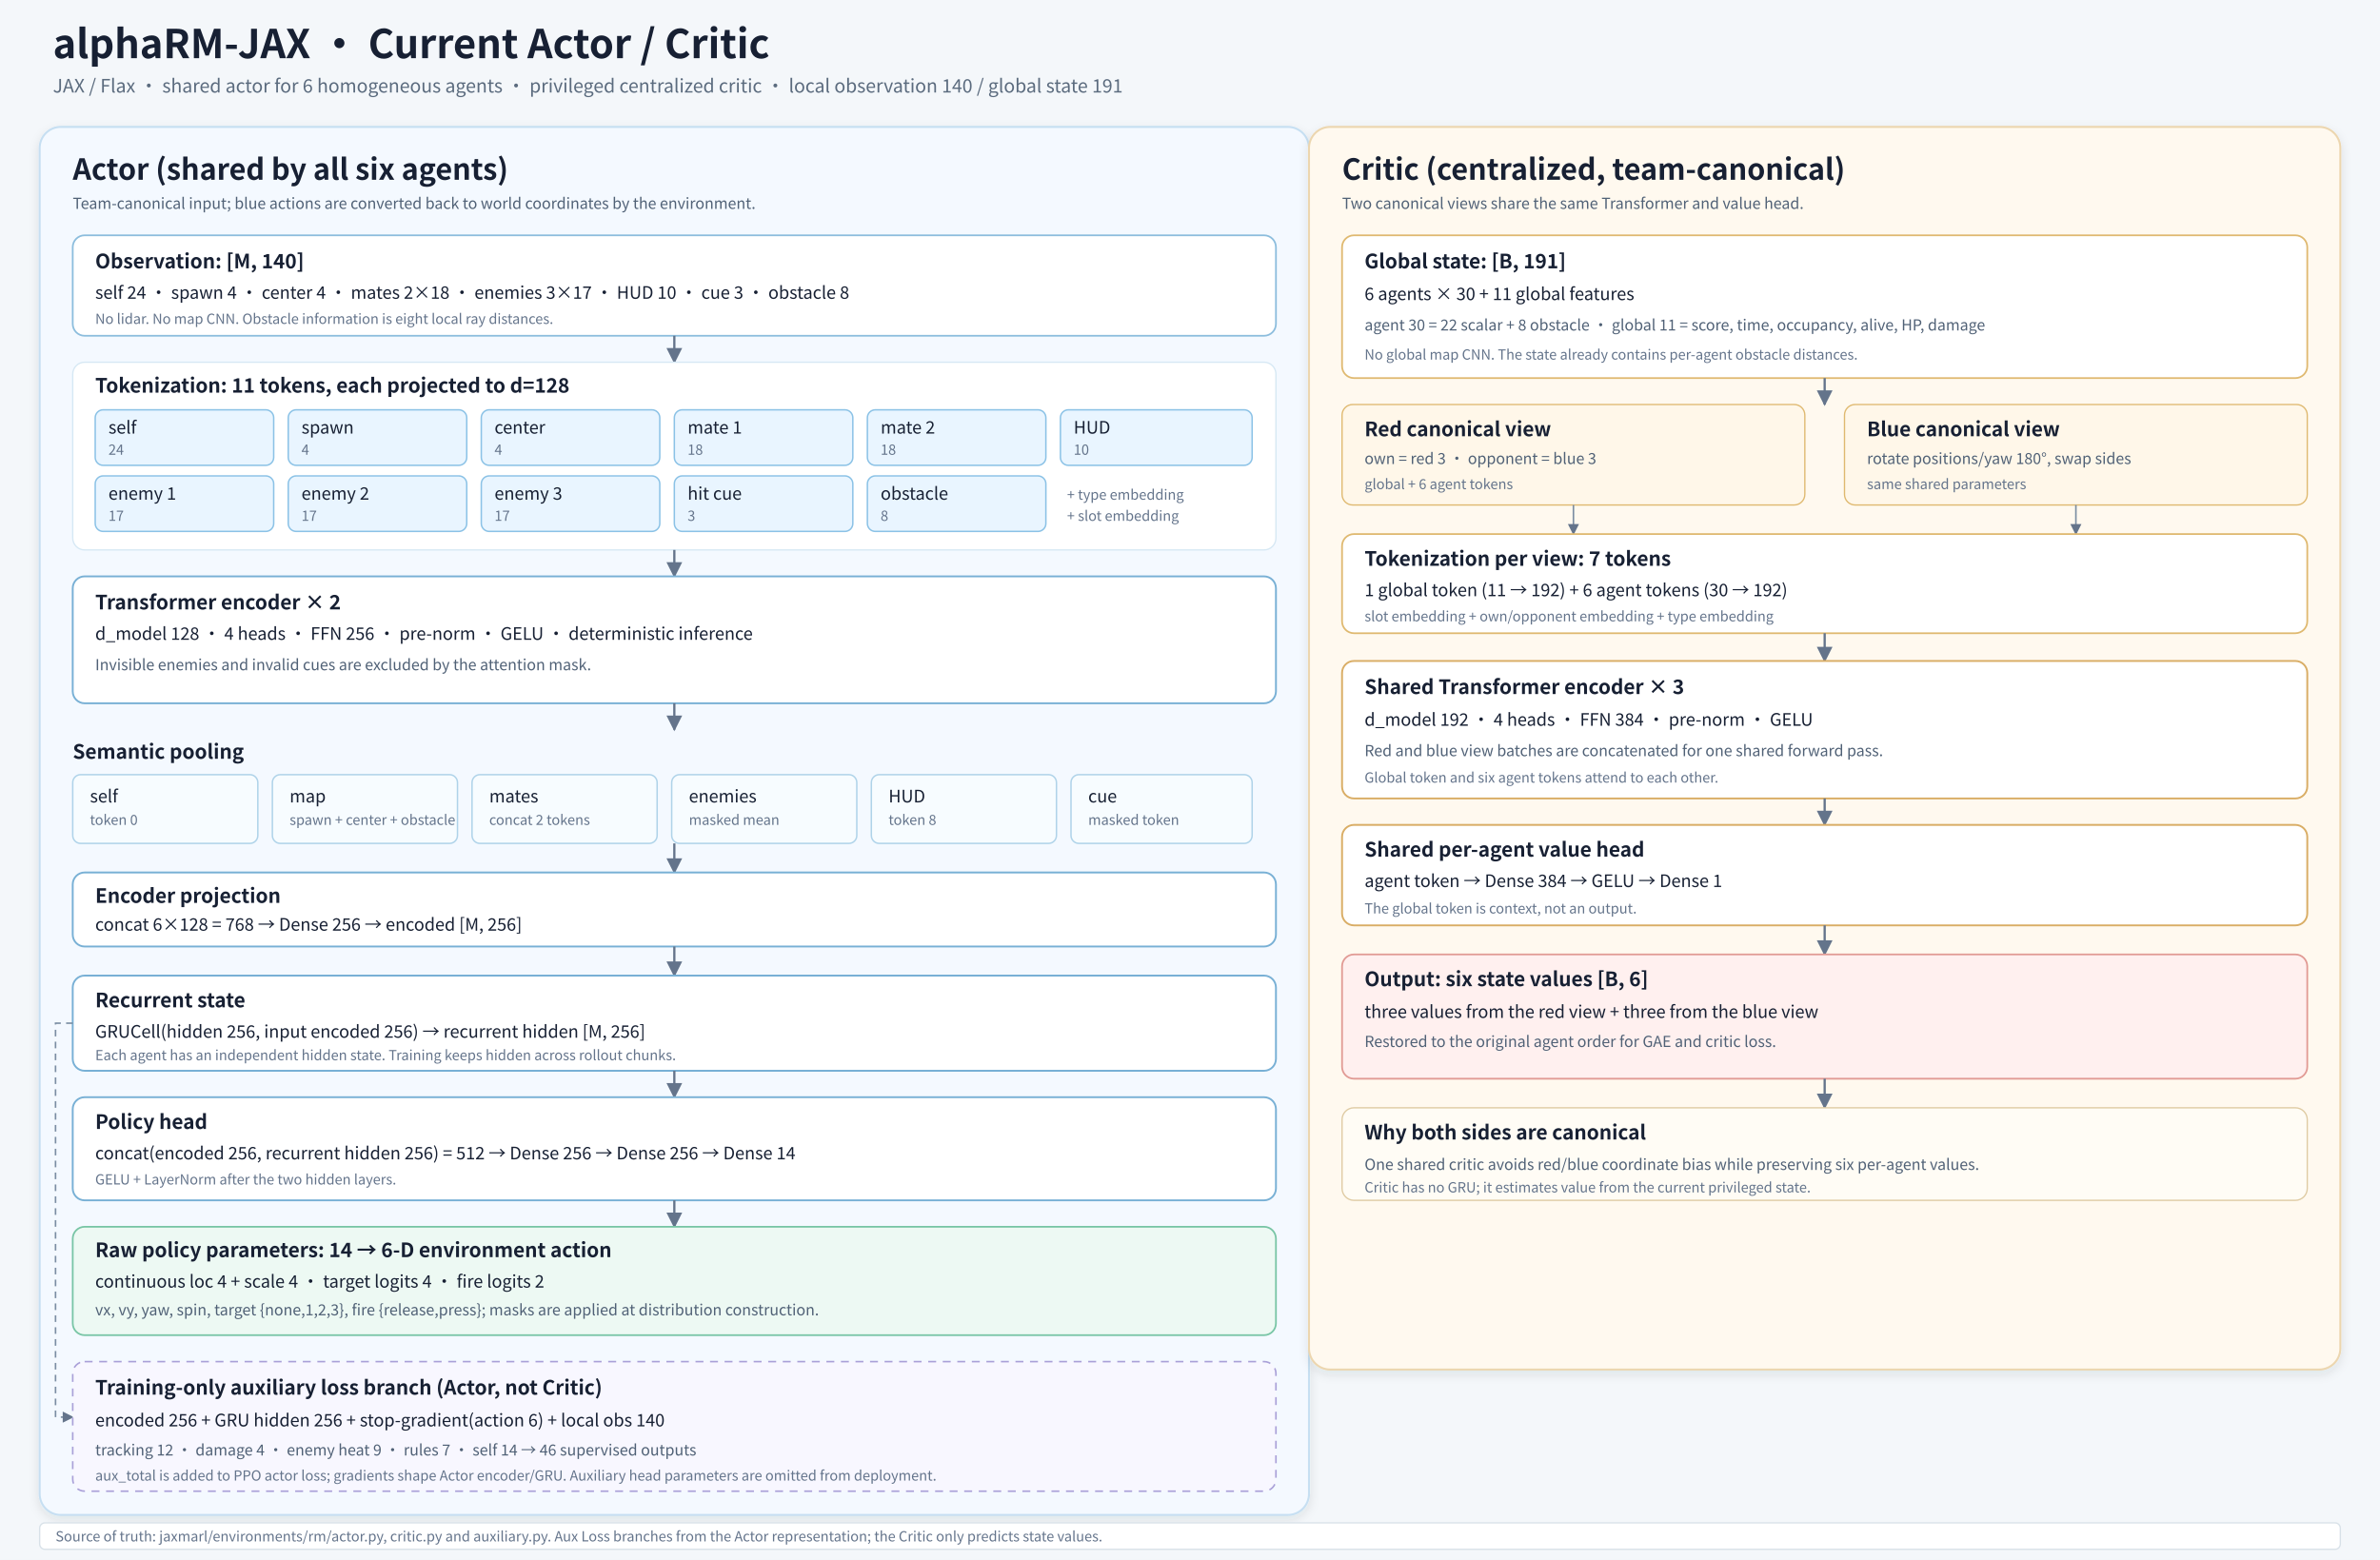
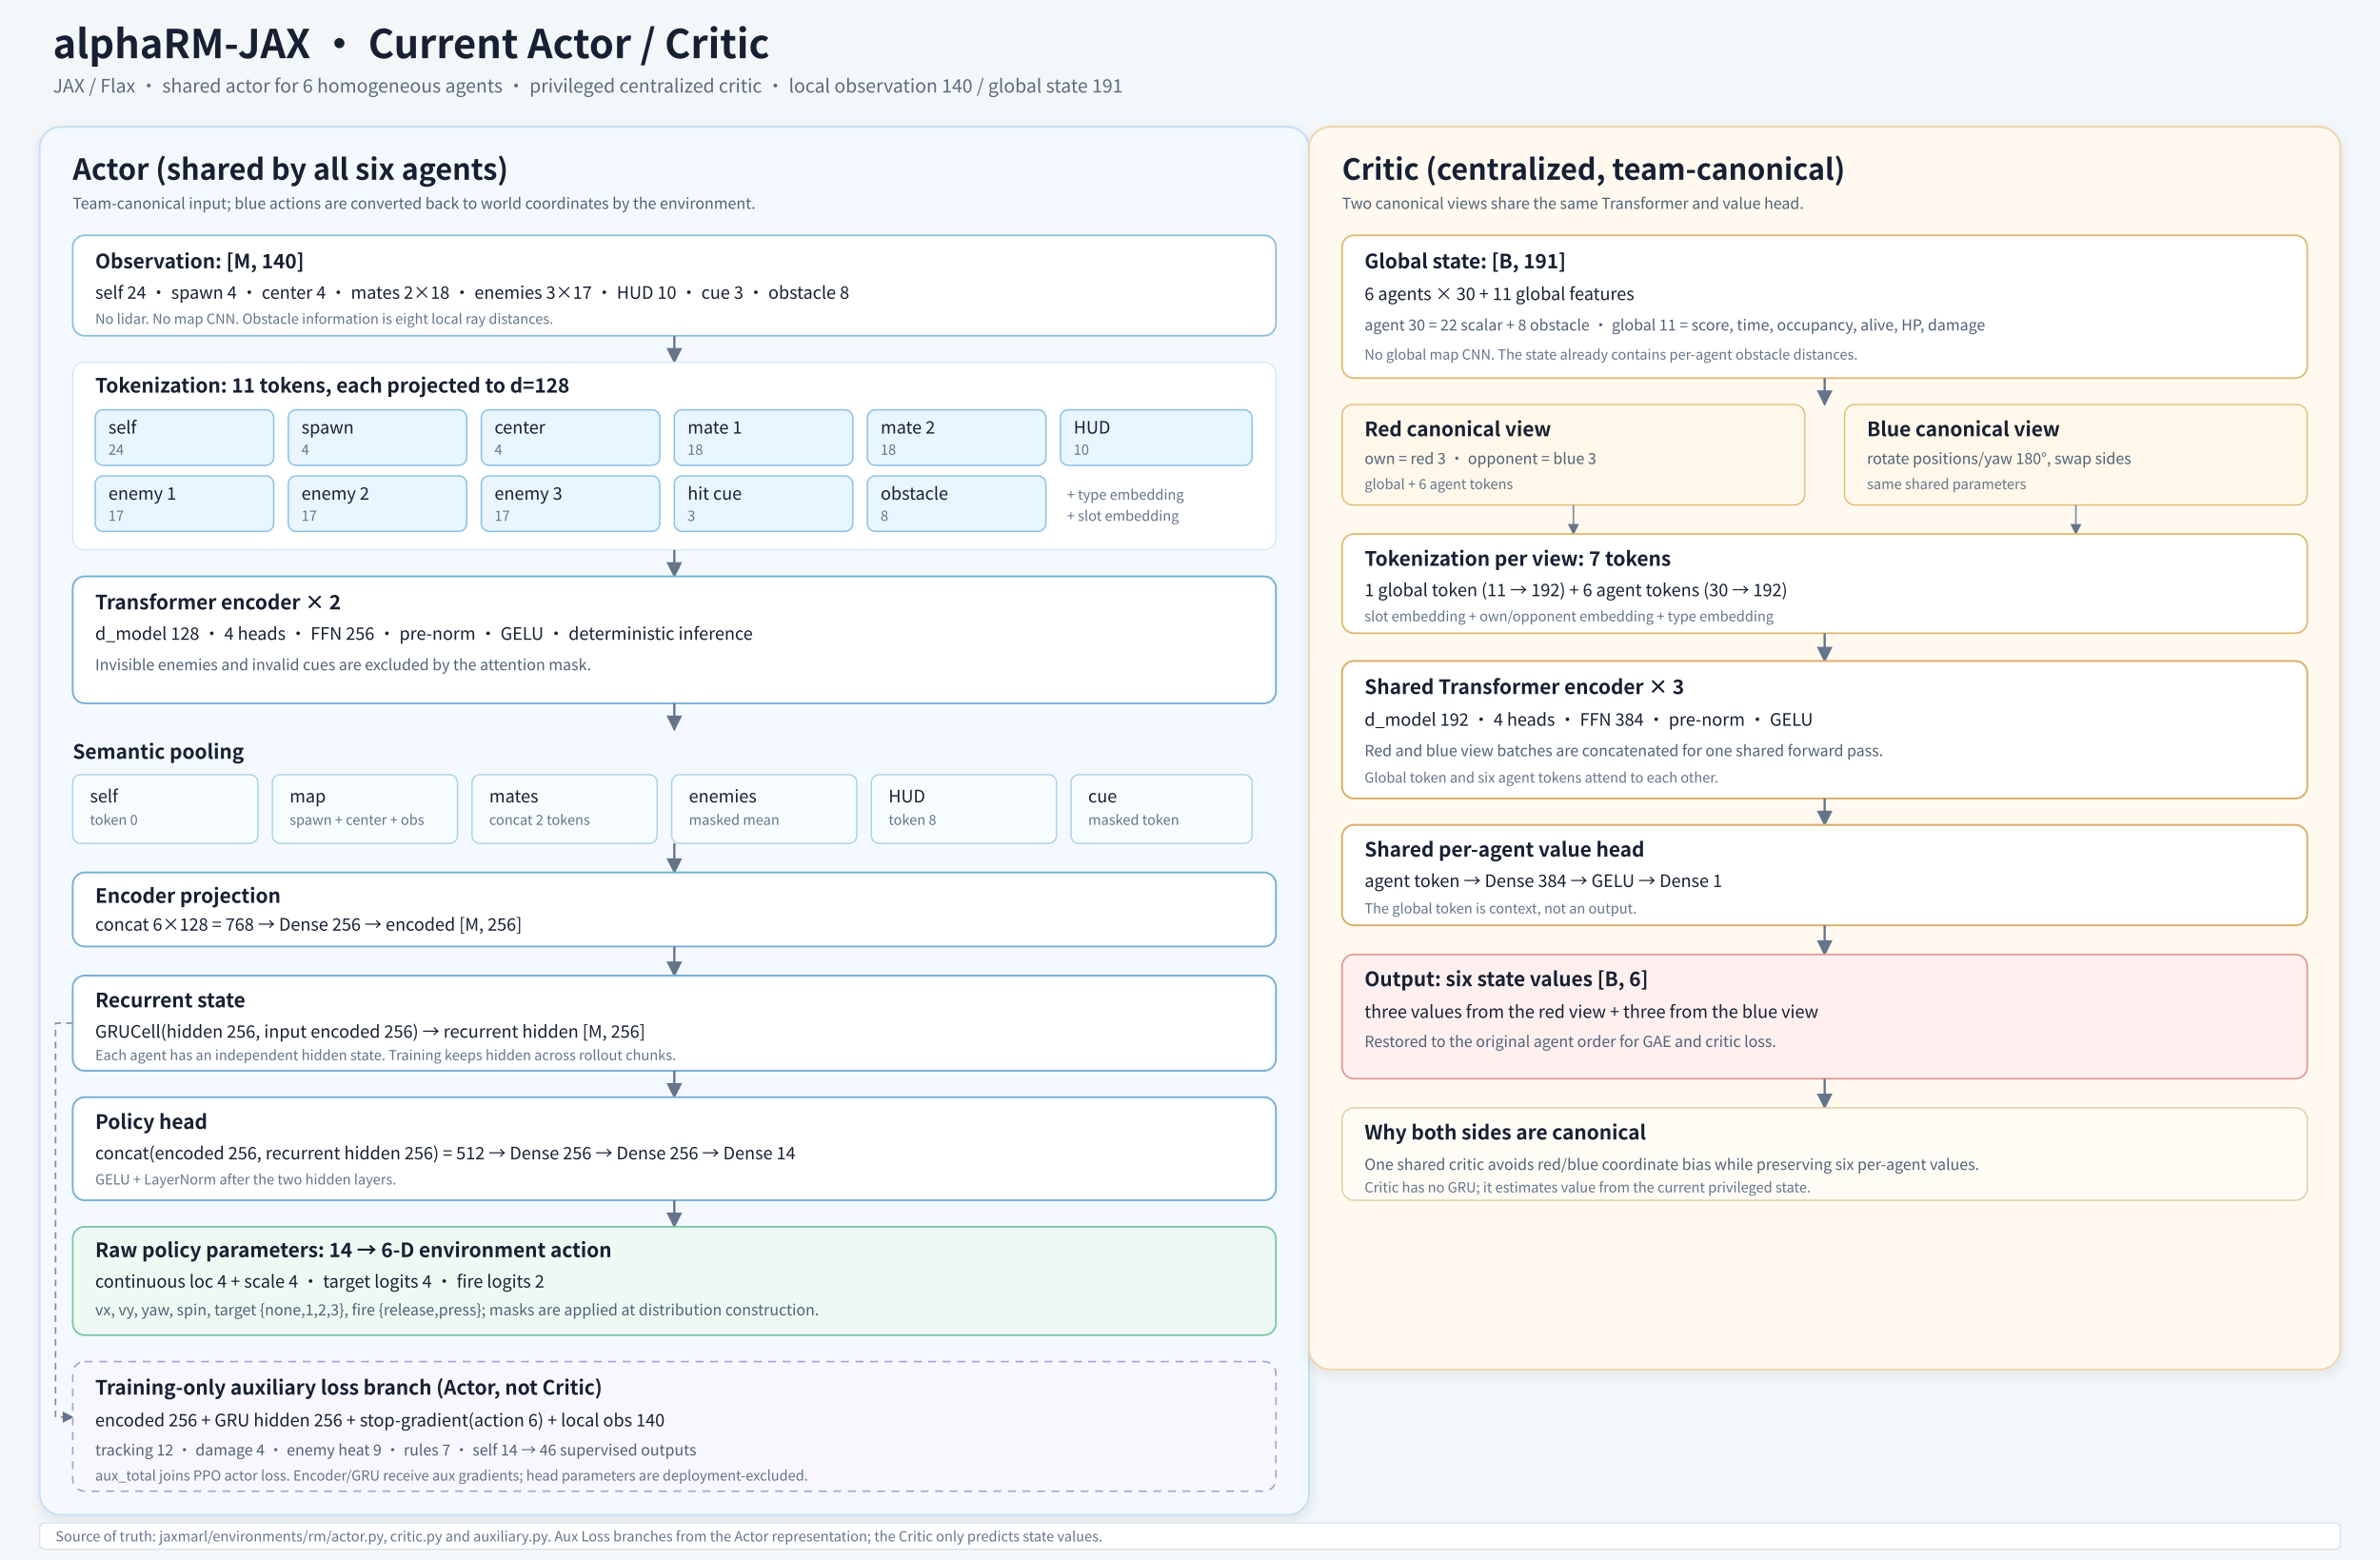
<svg xmlns="http://www.w3.org/2000/svg" width="1800" height="1180" viewBox="0 0 1800 1180">
  <defs>
    <marker id="arrow" viewBox="0 0 10 10" refX="9" refY="5" markerWidth="7" markerHeight="7" orient="auto-start-reverse">
      <path d="M0,0 L10,5 L0,10 z" fill="#64748b" />
    </marker>
    <filter id="shadow" x="-20%" y="-20%" width="140%" height="140%">
      <feDropShadow dx="0" dy="3" stdDeviation="4" flood-color="#1e293b" flood-opacity=".10" />
    </filter>
    <style>
      text { font-family:"Noto Sans CJK SC","Microsoft YaHei",sans-serif; fill:#172033; }
      .title { font-size:30px; font-weight:700; }
      .subtitle { font-size:14px; fill:#5b6b7e; }
      .panel-title { font-size:22px; font-weight:700; }
      .head { font-size:15px; font-weight:700; }
      .body { font-size:13px; }
      .small { font-size:11.5px; fill:#506176; }
      .micro { font-size:10.5px; fill:#64748b; }
      .actor-panel { fill:#f4f9ff; stroke:#c6dff2; stroke-width:1.5; }
      .critic-panel { fill:#fff9ef; stroke:#ecd6af; stroke-width:1.5; }
      .input { fill:#fff; stroke:#8cbddd; stroke-width:1.3; }
      .token { fill:#e9f5ff; stroke:#8bc2e6; stroke-width:1.1; }
      .module { fill:#fff; stroke:#78b0d5; stroke-width:1.4; }
      .pool { fill:#f7fcff; stroke:#afd3e9; stroke-width:1.1; }
      .output { fill:#edf9f3; stroke:#78c5a5; stroke-width:1.3; }
      .critic-input { fill:#fff; stroke:#dfb970; stroke-width:1.3; }
      .critic-token { fill:#fff2dc; stroke:#ddb36e; stroke-width:1.1; }
      .critic-module { fill:#fff; stroke:#d9ad65; stroke-width:1.4; }
      .critic-output { fill:#fff0ef; stroke:#e19a94; stroke-width:1.3; }
      .note { fill:#fffcf5; stroke:#dfcba3; stroke-width:1; }
      .aux { fill:#f8f7ff; stroke:#a9a0d8; stroke-width:1.2; stroke-dasharray:6 5; }
      .arrow { stroke:#64748b; stroke-width:1.7; fill:none; marker-end:url(#arrow); }
      .arrow-thin { stroke:#7b8ea3; stroke-width:1.2; fill:none; marker-end:url(#arrow); }
    </style>
  </defs>
  <rect width="1800" height="1180" fill="#f4f7fa" />
  <text x="40" y="44" class="title">alphaRM-JAX · Current Actor / Critic</text>
  <text x="40" y="70" class="subtitle">
    JAX / Flax · shared actor for 6 homogeneous agents · privileged centralized critic · local observation 140 / global state 191
  </text>
  <rect x="30" y="96" width="960" height="1050" rx="16" class="actor-panel" filter="url(#shadow)" />
  <text x="55" y="136" class="panel-title">Actor (shared by all six agents)</text>
  <text x="55" y="158" class="small">Team-canonical input; blue actions are converted back to world coordinates by the environment.</text>
  <rect x="55" y="178" width="910" height="76" rx="9" class="input" />
  <text x="72" y="203" class="head">Observation: [M, 140]</text>
  <text x="72" y="226" class="body">
    self 24 · spawn 4 · center 4 · mates 2×18 · enemies 3×17 · HUD 10 · cue 3 · obstacle 8
  </text>
  <text x="72" y="245" class="micro">No lidar. No map CNN. Obstacle information is eight local ray distances.</text>
  <path d="M510 254 L510 274" class="arrow" />
  <rect x="55" y="274" width="910" height="142" rx="9" fill="#fff" stroke="#d6e8f4" />
  <text x="72" y="297" class="head">Tokenization: 11 tokens, each projected to d=128</text>
  <rect x="72" y="310" width="135" height="42" rx="6" class="token" />
  <text x="82" y="328" class="body">self</text>
  <text x="82" y="344" class="micro">24</text>
  <rect x="218" y="310" width="135" height="42" rx="6" class="token" />
  <text x="228" y="328" class="body">spawn</text>
  <text x="228" y="344" class="micro">4</text>
  <rect x="364" y="310" width="135" height="42" rx="6" class="token" />
  <text x="374" y="328" class="body">center</text>
  <text x="374" y="344" class="micro">4</text>
  <rect x="510" y="310" width="135" height="42" rx="6" class="token" />
  <text x="520" y="328" class="body">mate 1</text>
  <text x="520" y="344" class="micro">18</text>
  <rect x="656" y="310" width="135" height="42" rx="6" class="token" />
  <text x="666" y="328" class="body">mate 2</text>
  <text x="666" y="344" class="micro">18</text>
  <rect x="802" y="310" width="145" height="42" rx="6" class="token" />
  <text x="812" y="328" class="body">HUD</text>
  <text x="812" y="344" class="micro">10</text>
  <rect x="72" y="360" width="135" height="42" rx="6" class="token" />
  <text x="82" y="378" class="body">enemy 1</text>
  <text x="82" y="394" class="micro">17</text>
  <rect x="218" y="360" width="135" height="42" rx="6" class="token" />
  <text x="228" y="378" class="body">enemy 2</text>
  <text x="228" y="394" class="micro">17</text>
  <rect x="364" y="360" width="135" height="42" rx="6" class="token" />
  <text x="374" y="378" class="body">enemy 3</text>
  <text x="374" y="394" class="micro">17</text>
  <rect x="510" y="360" width="135" height="42" rx="6" class="token" />
  <text x="520" y="378" class="body">hit cue</text>
  <text x="520" y="394" class="micro">3</text>
  <rect x="656" y="360" width="135" height="42" rx="6" class="token" />
  <text x="666" y="378" class="body">obstacle</text>
  <text x="666" y="394" class="micro">8</text>
  <text x="807" y="378" class="micro">+ type embedding</text>
  <text x="807" y="394" class="micro">+ slot embedding</text>
  <path d="M510 416 L510 436" class="arrow" />
  <rect x="55" y="436" width="910" height="96" rx="9" class="module" />
  <text x="72" y="461" class="head">Transformer encoder × 2</text>
  <text x="72" y="484" class="body">d_model 128 · 4 heads · FFN 256 · pre-norm · GELU · deterministic inference</text>
  <text x="72" y="507" class="small">Invisible enemies and invalid cues are excluded by the attention mask.</text>
  <path d="M510 532 L510 552" class="arrow" />
  <text x="55" y="574" class="head">Semantic pooling</text>
  <rect x="55" y="586" width="140" height="52" rx="6" class="pool" />
  <text x="68" y="607" class="body">self</text>
  <text x="68" y="624" class="micro">token 0</text>
  <rect x="206" y="586" width="140" height="52" rx="6" class="pool" />
  <text x="219" y="607" class="body">map</text>
-   <text x="219" y="624" class="micro">spawn + center + obstacle</text>
+   <text x="219" y="624" class="micro">spawn + center + obs</text>
  <rect x="357" y="586" width="140" height="52" rx="6" class="pool" />
  <text x="370" y="607" class="body">mates</text>
  <text x="370" y="624" class="micro">concat 2 tokens</text>
  <rect x="508" y="586" width="140" height="52" rx="6" class="pool" />
  <text x="521" y="607" class="body">enemies</text>
  <text x="521" y="624" class="micro">masked mean</text>
  <rect x="659" y="586" width="140" height="52" rx="6" class="pool" />
  <text x="672" y="607" class="body">HUD</text>
  <text x="672" y="624" class="micro">token 8</text>
  <rect x="810" y="586" width="137" height="52" rx="6" class="pool" />
  <text x="823" y="607" class="body">cue</text>
  <text x="823" y="624" class="micro">masked token</text>
  <path d="M510 638 L510 660" class="arrow" />
  <rect x="55" y="660" width="910" height="56" rx="9" class="module" />
  <text x="72" y="683" class="head">Encoder projection</text>
  <text x="72" y="704" class="body">concat 6×128 = 768 → Dense 256 → encoded [M, 256]</text>
  <path d="M510 716 L510 738" class="arrow" />
  <rect x="55" y="738" width="910" height="72" rx="9" class="module" />
  <text x="72" y="762" class="head">Recurrent state</text>
  <text x="72" y="785" class="body">GRUCell(hidden 256, input encoded 256) → recurrent hidden [M, 256]</text>
  <text x="72" y="802" class="micro">Each agent has an independent hidden state. Training keeps hidden across rollout chunks.</text>
  <path d="M510 810 L510 830" class="arrow" />
  <rect x="55" y="830" width="910" height="78" rx="9" class="module" />
  <text x="72" y="854" class="head">Policy head</text>
  <text x="72" y="877" class="body">concat(encoded 256, recurrent hidden 256) = 512 → Dense 256 → Dense 256 → Dense 14</text>
  <text x="72" y="896" class="micro">GELU + LayerNorm after the two hidden layers.</text>
  <path d="M510 908 L510 928" class="arrow" />
  <rect x="55" y="928" width="910" height="82" rx="9" class="output" />
  <text x="72" y="951" class="head">Raw policy parameters: 14 → 6-D environment action</text>
  <text x="72" y="974" class="body">continuous loc 4 + scale 4 · target logits 4 · fire logits 2</text>
  <text x="72" y="995" class="small">vx, vy, yaw, spin, target {none,1,2,3}, fire {release,press}; masks are applied at distribution construction.</text>
  <path d="M55 774 H42 V1072 H55" class="arrow-thin" stroke-dasharray="5 4" />
  <rect x="55" y="1030" width="910" height="98" rx="9" class="aux" />
  <text x="72" y="1055" class="head">Training-only auxiliary loss branch (Actor, not Critic)</text>
  <text x="72" y="1079" class="body">encoded 256 + GRU hidden 256 + stop-gradient(action 6) + local obs 140</text>
  <text x="72" y="1101" class="small">tracking 12 · damage 4 · enemy heat 9 · rules 7 · self 14 → 46 supervised outputs</text>
-   <text x="72" y="1120" class="micro">aux_total is added to PPO actor loss; gradients shape Actor encoder/GRU. Auxiliary head parameters are omitted from deployment.</text>
+   <text x="72" y="1120" class="micro">aux_total joins PPO actor loss. Encoder/GRU receive aux gradients; head parameters are deployment-excluded.</text>
  <rect x="990" y="96" width="780" height="940" rx="16" class="critic-panel" filter="url(#shadow)" />
  <text x="1015" y="136" class="panel-title">Critic (centralized, team-canonical)</text>
  <text x="1015" y="158" class="small">Two canonical views share the same Transformer and value head.</text>
  <rect x="1015" y="178" width="730" height="108" rx="9" class="critic-input" />
  <text x="1032" y="203" class="head">Global state: [B, 191]</text>
  <text x="1032" y="227" class="body">6 agents × 30 + 11 global features</text>
  <text x="1032" y="250" class="small">agent 30 = 22 scalar + 8 obstacle · global 11 = score, time, occupancy, alive, HP, damage</text>
  <text x="1032" y="272" class="micro">No global map CNN. The state already contains per-agent obstacle distances.</text>
  <path d="M1380 286 L1380 306" class="arrow" />
  <rect x="1015" y="306" width="350" height="76" rx="8" fill="#fff7e9" stroke="#dfb970" />
  <text x="1032" y="330" class="head">Red canonical view</text>
  <text x="1032" y="351" class="small">own = red 3 · opponent = blue 3</text>
  <text x="1032" y="370" class="micro">global + 6 agent tokens</text>
  <rect x="1395" y="306" width="350" height="76" rx="8" fill="#fff7e9" stroke="#dfb970" />
  <text x="1412" y="330" class="head">Blue canonical view</text>
  <text x="1412" y="351" class="small">rotate positions/yaw 180°, swap sides</text>
  <text x="1412" y="370" class="micro">same shared parameters</text>
  <path d="M1190 382 L1190 404" class="arrow-thin" />
  <path d="M1570 382 L1570 404" class="arrow-thin" />
  <rect x="1015" y="404" width="730" height="75" rx="9" class="critic-input" />
  <text x="1032" y="428" class="head">Tokenization per view: 7 tokens</text>
  <text x="1032" y="451" class="body">1 global token (11 → 192) + 6 agent tokens (30 → 192)</text>
  <text x="1032" y="470" class="micro">slot embedding + own/opponent embedding + type embedding</text>
  <path d="M1380 479 L1380 500" class="arrow" />
  <rect x="1015" y="500" width="730" height="104" rx="9" class="critic-module" />
  <text x="1032" y="525" class="head">Shared Transformer encoder × 3</text>
  <text x="1032" y="549" class="body">d_model 192 · 4 heads · FFN 384 · pre-norm · GELU</text>
  <text x="1032" y="572" class="small">Red and blue view batches are concatenated for one shared forward pass.</text>
  <text x="1032" y="592" class="micro">Global token and six agent tokens attend to each other.</text>
  <path d="M1380 604 L1380 624" class="arrow" />
  <rect x="1015" y="624" width="730" height="76" rx="9" class="critic-module" />
  <text x="1032" y="648" class="head">Shared per-agent value head</text>
  <text x="1032" y="671" class="body">agent token → Dense 384 → GELU → Dense 1</text>
  <text x="1032" y="691" class="micro">The global token is context, not an output.</text>
  <path d="M1380 700 L1380 722" class="arrow" />
  <rect x="1015" y="722" width="730" height="94" rx="9" class="critic-output" />
  <text x="1032" y="746" class="head">Output: six state values [B, 6]</text>
  <text x="1032" y="770" class="body">three values from the red view + three from the blue view</text>
  <text x="1032" y="792" class="small">Restored to the original agent order for GAE and critic loss.</text>
  <path d="M1380 816 L1380 838" class="arrow" />
  <rect x="1015" y="838" width="730" height="70" rx="9" class="note" />
  <text x="1032" y="862" class="head">Why both sides are canonical</text>
  <text x="1032" y="885" class="small">One shared critic avoids red/blue coordinate bias while preserving six per-agent values.</text>
  <text x="1032" y="902" class="micro">Critic has no GRU; it estimates value from the current privileged state.</text>
  <rect x="30" y="1152" width="1740" height="20" rx="4" fill="#fff" stroke="#d8e1e8" />
  <text x="42" y="1166" class="micro">
    Source of truth: jaxmarl/environments/rm/actor.py, critic.py and auxiliary.py. Aux Loss branches from the Actor representation; the Critic only predicts state values.
  </text>
</svg>
